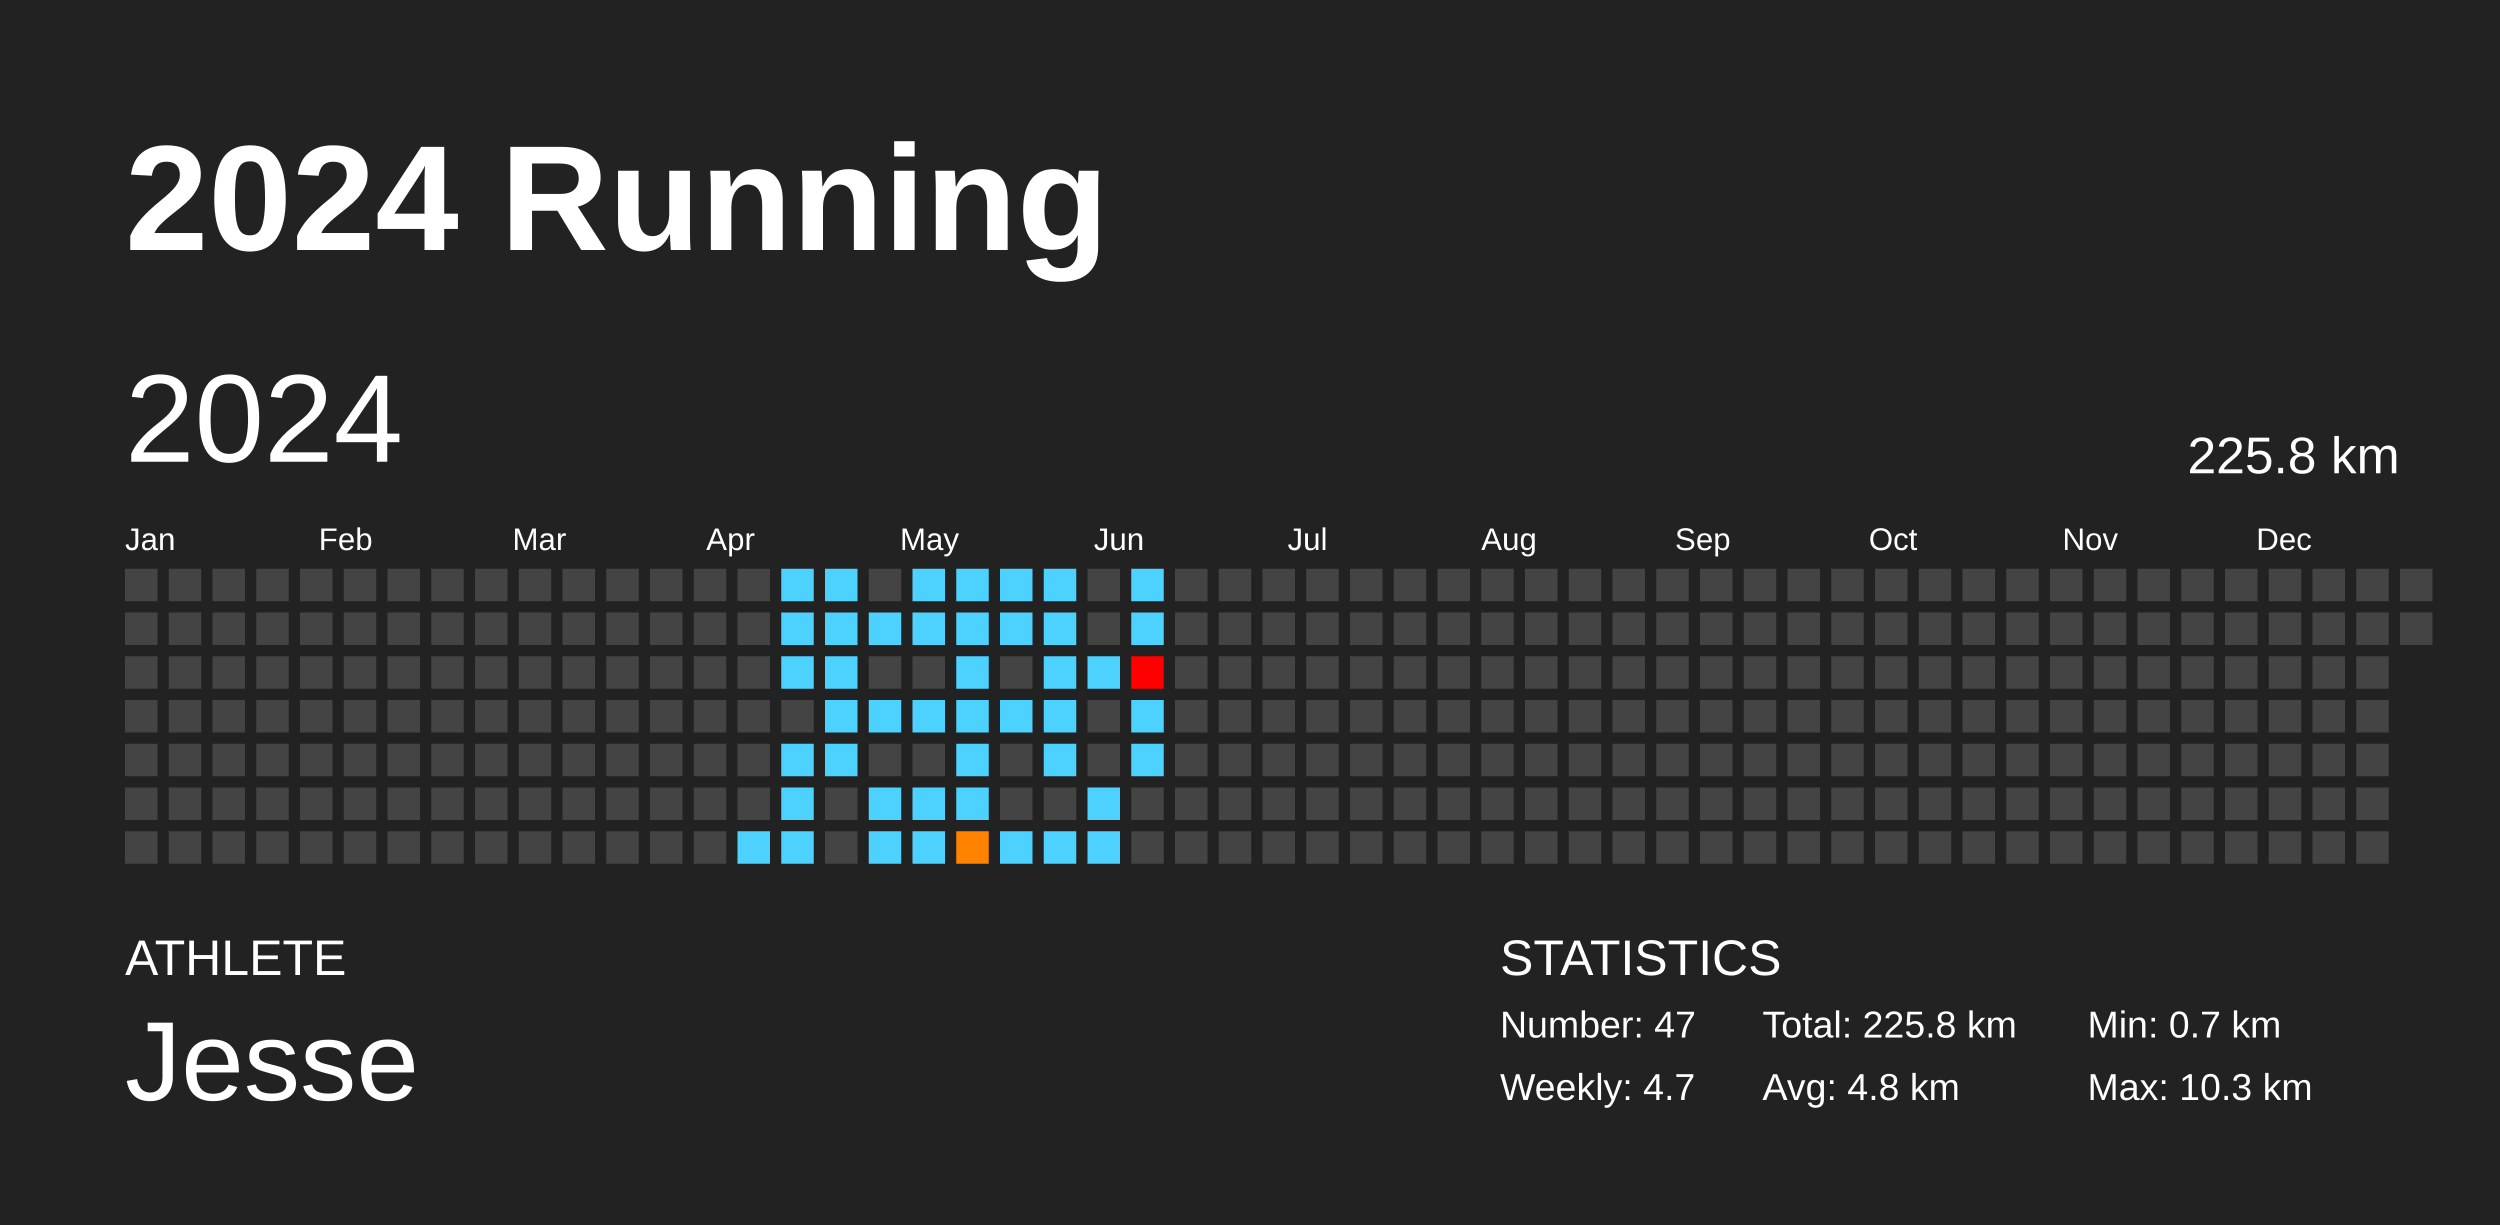
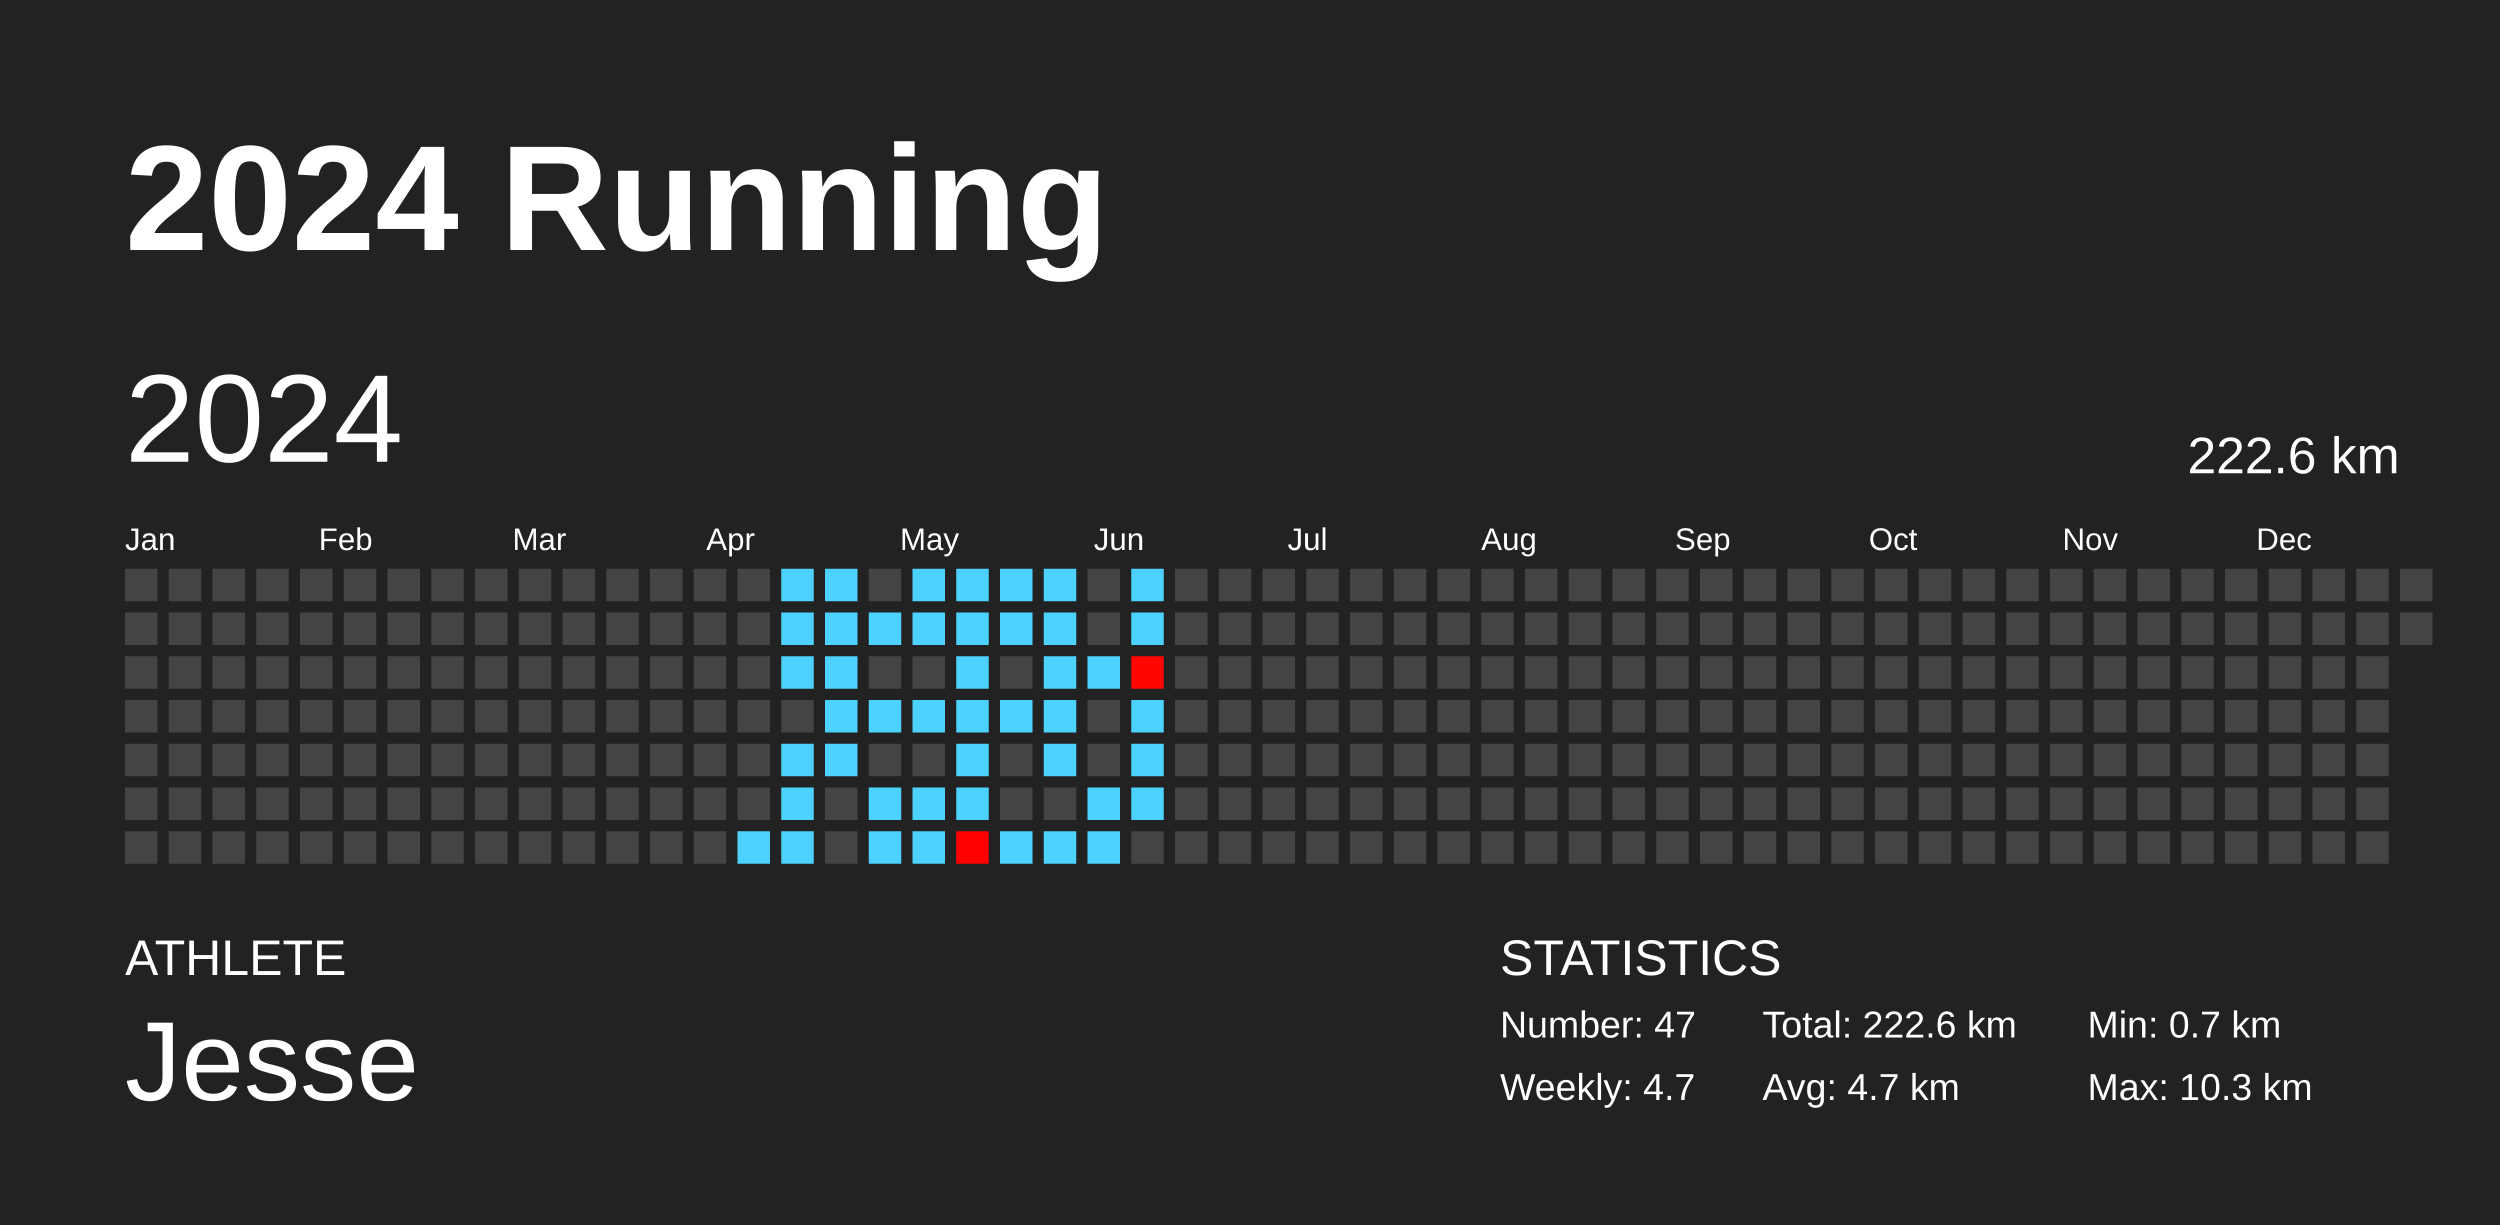
<svg xmlns="http://www.w3.org/2000/svg" baseProfile="full" height="98mm" version="1.1" viewBox="0,0,200,98" width="200mm">
  <defs />
  <rect fill="#222222" height="98" width="200" x="0" y="0" />
  <text fill="#FFFFFF" style="font-size:12px; font-family:Arial; font-weight:bold;" x="10" y="20">2024 Running</text>
  <text fill="#FFFFFF" style="font-size:4px; font-family:Arial" x="10" y="78">ATHLETE</text>
  <text fill="#FFFFFF" style="font-size:9px; font-family:Arial" x="10" y="88">Jesse</text>
  <text fill="#FFFFFF" style="font-size:4px; font-family:Arial" x="120" y="78">STATISTICS</text>
  <text fill="#FFFFFF" style="font-size:3px; font-family:Arial" x="120" y="83">Number: 47</text>
  <text fill="#FFFFFF" style="font-size:3px; font-family:Arial" x="120" y="88">Weekly: 4.7</text>
-   <text fill="#FFFFFF" style="font-size:3px; font-family:Arial" x="141" y="83">Total: 225.8 km</text>
-   <text fill="#FFFFFF" style="font-size:3px; font-family:Arial" x="141" y="88">Avg: 4.8 km</text>
+   <text fill="#FFFFFF" style="font-size:3px; font-family:Arial" x="141" y="83">Total: 222.6 km</text>
+   <text fill="#FFFFFF" style="font-size:3px; font-family:Arial" x="141" y="88">Avg: 4.7 km</text>
  <text fill="#FFFFFF" style="font-size:3px; font-family:Arial" x="167" y="83">Min: 0.7 km</text>
  <text fill="#FFFFFF" style="font-size:3px; font-family:Arial" x="167" y="88">Max: 10.3 km</text>
  <text dominant-baseline="hanging" fill="#FFFFFF" style="font-size:10.0px; font-family:Arial;" x="10" y="30">2024</text>
-   <text dominant-baseline="hanging" fill="#FFFFFF" style="font-size:4.125px; font-family:Arial;" x="175" y="35">225.8 km</text>
+   <text dominant-baseline="hanging" fill="#FFFFFF" style="font-size:4.125px; font-family:Arial;" x="175" y="35">222.6 km</text>
  <text fill="#FFFFFF" style="font-size:2.5px; font-family:Arial" x="10.0" y="44">Jan</text>
  <text fill="#FFFFFF" style="font-size:2.5px; font-family:Arial" x="25.5" y="44">Feb</text>
  <text fill="#FFFFFF" style="font-size:2.5px; font-family:Arial" x="41.0" y="44">Mar</text>
  <text fill="#FFFFFF" style="font-size:2.5px; font-family:Arial" x="56.5" y="44">Apr</text>
  <text fill="#FFFFFF" style="font-size:2.5px; font-family:Arial" x="72.0" y="44">May</text>
  <text fill="#FFFFFF" style="font-size:2.5px; font-family:Arial" x="87.5" y="44">Jun</text>
  <text fill="#FFFFFF" style="font-size:2.5px; font-family:Arial" x="103.0" y="44">Jul</text>
  <text fill="#FFFFFF" style="font-size:2.5px; font-family:Arial" x="118.5" y="44">Aug</text>
  <text fill="#FFFFFF" style="font-size:2.5px; font-family:Arial" x="134.0" y="44">Sep</text>
  <text fill="#FFFFFF" style="font-size:2.5px; font-family:Arial" x="149.5" y="44">Oct</text>
  <text fill="#FFFFFF" style="font-size:2.5px; font-family:Arial" x="165.0" y="44">Nov</text>
  <text fill="#FFFFFF" style="font-size:2.5px; font-family:Arial" x="180.5" y="44">Dec</text>
  <rect fill="#444444" height="2.6" width="2.6" x="10.0" y="45.5" />
  <rect fill="#444444" height="2.6" width="2.6" x="10.0" y="49.0" />
  <rect fill="#444444" height="2.6" width="2.6" x="10.0" y="52.5" />
  <rect fill="#444444" height="2.6" width="2.6" x="10.0" y="56.0" />
  <rect fill="#444444" height="2.6" width="2.6" x="10.0" y="59.5" />
  <rect fill="#444444" height="2.6" width="2.6" x="10.0" y="63.0" />
  <rect fill="#444444" height="2.6" width="2.6" x="10.0" y="66.5" />
  <rect fill="#444444" height="2.6" width="2.6" x="13.5" y="45.5" />
  <rect fill="#444444" height="2.6" width="2.6" x="13.5" y="49.0" />
  <rect fill="#444444" height="2.6" width="2.6" x="13.5" y="52.5" />
  <rect fill="#444444" height="2.6" width="2.6" x="13.5" y="56.0" />
  <rect fill="#444444" height="2.6" width="2.6" x="13.5" y="59.5" />
  <rect fill="#444444" height="2.6" width="2.6" x="13.5" y="63.0" />
  <rect fill="#444444" height="2.6" width="2.6" x="13.5" y="66.5" />
  <rect fill="#444444" height="2.6" width="2.6" x="17.0" y="45.5" />
  <rect fill="#444444" height="2.6" width="2.6" x="17.0" y="49.0" />
  <rect fill="#444444" height="2.6" width="2.6" x="17.0" y="52.5" />
  <rect fill="#444444" height="2.6" width="2.6" x="17.0" y="56.0" />
  <rect fill="#444444" height="2.6" width="2.6" x="17.0" y="59.5" />
  <rect fill="#444444" height="2.6" width="2.6" x="17.0" y="63.0" />
  <rect fill="#444444" height="2.6" width="2.6" x="17.0" y="66.5" />
  <rect fill="#444444" height="2.6" width="2.6" x="20.5" y="45.5" />
  <rect fill="#444444" height="2.6" width="2.6" x="20.5" y="49.0" />
  <rect fill="#444444" height="2.6" width="2.6" x="20.5" y="52.5" />
  <rect fill="#444444" height="2.6" width="2.6" x="20.5" y="56.0" />
  <rect fill="#444444" height="2.6" width="2.6" x="20.5" y="59.5" />
  <rect fill="#444444" height="2.6" width="2.6" x="20.5" y="63.0" />
  <rect fill="#444444" height="2.6" width="2.6" x="20.5" y="66.5" />
  <rect fill="#444444" height="2.6" width="2.6" x="24.0" y="45.5" />
  <rect fill="#444444" height="2.6" width="2.6" x="24.0" y="49.0" />
  <rect fill="#444444" height="2.6" width="2.6" x="24.0" y="52.5" />
  <rect fill="#444444" height="2.6" width="2.6" x="24.0" y="56.0" />
  <rect fill="#444444" height="2.6" width="2.6" x="24.0" y="59.5" />
  <rect fill="#444444" height="2.6" width="2.6" x="24.0" y="63.0" />
  <rect fill="#444444" height="2.6" width="2.6" x="24.0" y="66.5" />
  <rect fill="#444444" height="2.6" width="2.6" x="27.5" y="45.5" />
  <rect fill="#444444" height="2.6" width="2.6" x="27.5" y="49.0" />
  <rect fill="#444444" height="2.6" width="2.6" x="27.5" y="52.5" />
  <rect fill="#444444" height="2.6" width="2.6" x="27.5" y="56.0" />
  <rect fill="#444444" height="2.6" width="2.6" x="27.5" y="59.5" />
  <rect fill="#444444" height="2.6" width="2.6" x="27.5" y="63.0" />
  <rect fill="#444444" height="2.6" width="2.6" x="27.5" y="66.5" />
  <rect fill="#444444" height="2.6" width="2.6" x="31.0" y="45.5" />
  <rect fill="#444444" height="2.6" width="2.6" x="31.0" y="49.0" />
  <rect fill="#444444" height="2.6" width="2.6" x="31.0" y="52.5" />
  <rect fill="#444444" height="2.6" width="2.6" x="31.0" y="56.0" />
  <rect fill="#444444" height="2.6" width="2.6" x="31.0" y="59.5" />
  <rect fill="#444444" height="2.6" width="2.6" x="31.0" y="63.0" />
  <rect fill="#444444" height="2.6" width="2.6" x="31.0" y="66.5" />
  <rect fill="#444444" height="2.6" width="2.6" x="34.5" y="45.5" />
  <rect fill="#444444" height="2.6" width="2.6" x="34.5" y="49.0" />
  <rect fill="#444444" height="2.6" width="2.6" x="34.5" y="52.5" />
  <rect fill="#444444" height="2.6" width="2.6" x="34.5" y="56.0" />
  <rect fill="#444444" height="2.6" width="2.6" x="34.5" y="59.5" />
  <rect fill="#444444" height="2.6" width="2.6" x="34.5" y="63.0" />
  <rect fill="#444444" height="2.6" width="2.6" x="34.5" y="66.5" />
  <rect fill="#444444" height="2.6" width="2.6" x="38.0" y="45.5" />
  <rect fill="#444444" height="2.6" width="2.6" x="38.0" y="49.0" />
  <rect fill="#444444" height="2.6" width="2.6" x="38.0" y="52.5" />
  <rect fill="#444444" height="2.6" width="2.6" x="38.0" y="56.0" />
  <rect fill="#444444" height="2.6" width="2.6" x="38.0" y="59.5" />
  <rect fill="#444444" height="2.6" width="2.6" x="38.0" y="63.0" />
  <rect fill="#444444" height="2.6" width="2.6" x="38.0" y="66.5" />
  <rect fill="#444444" height="2.6" width="2.6" x="41.5" y="45.5" />
  <rect fill="#444444" height="2.6" width="2.6" x="41.5" y="49.0" />
  <rect fill="#444444" height="2.6" width="2.6" x="41.5" y="52.5" />
  <rect fill="#444444" height="2.6" width="2.6" x="41.5" y="56.0" />
  <rect fill="#444444" height="2.6" width="2.6" x="41.5" y="59.5" />
  <rect fill="#444444" height="2.6" width="2.6" x="41.5" y="63.0" />
  <rect fill="#444444" height="2.6" width="2.6" x="41.5" y="66.5" />
  <rect fill="#444444" height="2.6" width="2.6" x="45.0" y="45.5" />
  <rect fill="#444444" height="2.6" width="2.6" x="45.0" y="49.0" />
  <rect fill="#444444" height="2.6" width="2.6" x="45.0" y="52.5" />
  <rect fill="#444444" height="2.6" width="2.6" x="45.0" y="56.0" />
  <rect fill="#444444" height="2.6" width="2.6" x="45.0" y="59.5" />
  <rect fill="#444444" height="2.6" width="2.6" x="45.0" y="63.0" />
  <rect fill="#444444" height="2.6" width="2.6" x="45.0" y="66.5" />
  <rect fill="#444444" height="2.6" width="2.6" x="48.5" y="45.5" />
  <rect fill="#444444" height="2.6" width="2.6" x="48.5" y="49.0" />
  <rect fill="#444444" height="2.6" width="2.6" x="48.5" y="52.5" />
  <rect fill="#444444" height="2.6" width="2.6" x="48.5" y="56.0" />
  <rect fill="#444444" height="2.6" width="2.6" x="48.5" y="59.5" />
  <rect fill="#444444" height="2.6" width="2.6" x="48.5" y="63.0" />
  <rect fill="#444444" height="2.6" width="2.6" x="48.5" y="66.5" />
  <rect fill="#444444" height="2.6" width="2.6" x="52.0" y="45.5" />
  <rect fill="#444444" height="2.6" width="2.6" x="52.0" y="49.0" />
  <rect fill="#444444" height="2.6" width="2.6" x="52.0" y="52.5" />
  <rect fill="#444444" height="2.6" width="2.6" x="52.0" y="56.0" />
  <rect fill="#444444" height="2.6" width="2.6" x="52.0" y="59.5" />
  <rect fill="#444444" height="2.6" width="2.6" x="52.0" y="63.0" />
  <rect fill="#444444" height="2.6" width="2.6" x="52.0" y="66.5" />
  <rect fill="#444444" height="2.6" width="2.6" x="55.5" y="45.5" />
  <rect fill="#444444" height="2.6" width="2.6" x="55.5" y="49.0" />
  <rect fill="#444444" height="2.6" width="2.6" x="55.5" y="52.5" />
  <rect fill="#444444" height="2.6" width="2.6" x="55.5" y="56.0" />
  <rect fill="#444444" height="2.6" width="2.6" x="55.5" y="59.5" />
  <rect fill="#444444" height="2.6" width="2.6" x="55.5" y="63.0" />
  <rect fill="#444444" height="2.6" width="2.6" x="55.5" y="66.5" />
  <rect fill="#444444" height="2.6" width="2.6" x="59.0" y="45.5" />
  <rect fill="#444444" height="2.6" width="2.6" x="59.0" y="49.0" />
  <rect fill="#444444" height="2.6" width="2.6" x="59.0" y="52.5" />
  <rect fill="#444444" height="2.6" width="2.6" x="59.0" y="56.0" />
  <rect fill="#444444" height="2.6" width="2.6" x="59.0" y="59.5" />
  <rect fill="#444444" height="2.6" width="2.6" x="59.0" y="63.0" />
  <rect fill="#4dd2ff" height="2.6" width="2.6" x="59.0" y="66.5" />
  <rect fill="#4dd2ff" height="2.6" width="2.6" x="62.5" y="45.5" />
  <rect fill="#4dd2ff" height="2.6" width="2.6" x="62.5" y="49.0" />
  <rect fill="#4dd2ff" height="2.6" width="2.6" x="62.5" y="52.5" />
  <rect fill="#444444" height="2.6" width="2.6" x="62.5" y="56.0" />
  <rect fill="#4dd2ff" height="2.6" width="2.6" x="62.5" y="59.5" />
  <rect fill="#4dd2ff" height="2.6" width="2.6" x="62.5" y="63.0" />
  <rect fill="#4dd2ff" height="2.6" width="2.6" x="62.5" y="66.5" />
  <rect fill="#4dd2ff" height="2.6" width="2.6" x="66.0" y="45.5" />
  <rect fill="#4dd2ff" height="2.6" width="2.6" x="66.0" y="49.0" />
  <rect fill="#4dd2ff" height="2.6" width="2.6" x="66.0" y="52.5" />
  <rect fill="#4dd2ff" height="2.6" width="2.6" x="66.0" y="56.0" />
  <rect fill="#4dd2ff" height="2.6" width="2.6" x="66.0" y="59.5" />
  <rect fill="#444444" height="2.6" width="2.6" x="66.0" y="63.0" />
  <rect fill="#444444" height="2.6" width="2.6" x="66.0" y="66.5" />
  <rect fill="#444444" height="2.6" width="2.6" x="69.5" y="45.5" />
  <rect fill="#4dd2ff" height="2.6" width="2.6" x="69.5" y="49.0" />
  <rect fill="#444444" height="2.6" width="2.6" x="69.5" y="52.5" />
  <rect fill="#4dd2ff" height="2.6" width="2.6" x="69.5" y="56.0" />
  <rect fill="#444444" height="2.6" width="2.6" x="69.5" y="59.5" />
  <rect fill="#4dd2ff" height="2.6" width="2.6" x="69.5" y="63.0" />
  <rect fill="#4dd2ff" height="2.6" width="2.6" x="69.5" y="66.5" />
  <rect fill="#4dd2ff" height="2.6" width="2.6" x="73.0" y="45.5" />
  <rect fill="#4dd2ff" height="2.6" width="2.6" x="73.0" y="49.0" />
  <rect fill="#444444" height="2.6" width="2.6" x="73.0" y="52.5" />
  <rect fill="#4dd2ff" height="2.6" width="2.6" x="73.0" y="56.0" />
  <rect fill="#444444" height="2.6" width="2.6" x="73.0" y="59.5" />
  <rect fill="#4dd2ff" height="2.6" width="2.6" x="73.0" y="63.0" />
  <rect fill="#4dd2ff" height="2.6" width="2.6" x="73.0" y="66.5" />
  <rect fill="#4dd2ff" height="2.6" width="2.6" x="76.5" y="45.5" />
  <rect fill="#4dd2ff" height="2.6" width="2.6" x="76.5" y="49.0" />
  <rect fill="#4dd2ff" height="2.6" width="2.6" x="76.5" y="52.5" />
  <rect fill="#4dd2ff" height="2.6" width="2.6" x="76.5" y="56.0" />
  <rect fill="#4dd2ff" height="2.6" width="2.6" x="76.5" y="59.5" />
  <rect fill="#4dd2ff" height="2.6" width="2.6" x="76.5" y="63.0" />
-   <rect fill="#ff8200" height="2.6" width="2.6" x="76.5" y="66.5" />
+   <rect fill="#ff0000" height="2.6" width="2.6" x="76.5" y="66.5" />
  <rect fill="#4dd2ff" height="2.6" width="2.6" x="80.0" y="45.5" />
  <rect fill="#4dd2ff" height="2.6" width="2.6" x="80.0" y="49.0" />
  <rect fill="#444444" height="2.6" width="2.6" x="80.0" y="52.5" />
  <rect fill="#4dd2ff" height="2.6" width="2.6" x="80.0" y="56.0" />
  <rect fill="#444444" height="2.6" width="2.6" x="80.0" y="59.5" />
  <rect fill="#444444" height="2.6" width="2.6" x="80.0" y="63.0" />
  <rect fill="#4dd2ff" height="2.6" width="2.6" x="80.0" y="66.5" />
  <rect fill="#4dd2ff" height="2.6" width="2.6" x="83.5" y="45.5" />
  <rect fill="#4dd2ff" height="2.6" width="2.6" x="83.5" y="49.0" />
  <rect fill="#4dd2ff" height="2.6" width="2.6" x="83.5" y="52.5" />
  <rect fill="#4dd2ff" height="2.6" width="2.6" x="83.5" y="56.0" />
  <rect fill="#4dd2ff" height="2.6" width="2.6" x="83.5" y="59.5" />
  <rect fill="#444444" height="2.6" width="2.6" x="83.5" y="63.0" />
  <rect fill="#4dd2ff" height="2.6" width="2.6" x="83.5" y="66.5" />
  <rect fill="#444444" height="2.6" width="2.6" x="87.0" y="45.5" />
  <rect fill="#444444" height="2.6" width="2.6" x="87.0" y="49.0" />
  <rect fill="#4dd2ff" height="2.6" width="2.6" x="87.0" y="52.5" />
  <rect fill="#444444" height="2.6" width="2.6" x="87.0" y="56.0" />
  <rect fill="#444444" height="2.6" width="2.6" x="87.0" y="59.5" />
  <rect fill="#4dd2ff" height="2.6" width="2.6" x="87.0" y="63.0" />
  <rect fill="#4dd2ff" height="2.6" width="2.6" x="87.0" y="66.5" />
  <rect fill="#4dd2ff" height="2.6" width="2.6" x="90.5" y="45.5" />
  <rect fill="#4dd2ff" height="2.6" width="2.6" x="90.5" y="49.0" />
-   <rect fill="red" height="2.6" width="2.6" x="90.5" y="52.5" />
+   <rect fill="#ff0700" height="2.6" width="2.6" x="90.5" y="52.5" />
  <rect fill="#4dd2ff" height="2.6" width="2.6" x="90.5" y="56.0" />
  <rect fill="#4dd2ff" height="2.6" width="2.6" x="90.5" y="59.5" />
-   <rect fill="#444444" height="2.6" width="2.6" x="90.5" y="63.0" />
+   <rect fill="#4dd2ff" height="2.6" width="2.6" x="90.5" y="63.0" />
  <rect fill="#444444" height="2.6" width="2.6" x="90.5" y="66.5" />
  <rect fill="#444444" height="2.6" width="2.6" x="94.0" y="45.5" />
  <rect fill="#444444" height="2.6" width="2.6" x="94.0" y="49.0" />
  <rect fill="#444444" height="2.6" width="2.6" x="94.0" y="52.5" />
  <rect fill="#444444" height="2.6" width="2.6" x="94.0" y="56.0" />
  <rect fill="#444444" height="2.6" width="2.6" x="94.0" y="59.5" />
  <rect fill="#444444" height="2.6" width="2.6" x="94.0" y="63.0" />
  <rect fill="#444444" height="2.6" width="2.6" x="94.0" y="66.5" />
  <rect fill="#444444" height="2.6" width="2.6" x="97.5" y="45.5" />
  <rect fill="#444444" height="2.6" width="2.6" x="97.5" y="49.0" />
  <rect fill="#444444" height="2.6" width="2.6" x="97.5" y="52.5" />
  <rect fill="#444444" height="2.6" width="2.6" x="97.5" y="56.0" />
  <rect fill="#444444" height="2.6" width="2.6" x="97.5" y="59.5" />
  <rect fill="#444444" height="2.6" width="2.6" x="97.5" y="63.0" />
  <rect fill="#444444" height="2.6" width="2.6" x="97.5" y="66.5" />
  <rect fill="#444444" height="2.6" width="2.6" x="101.0" y="45.5" />
  <rect fill="#444444" height="2.6" width="2.6" x="101.0" y="49.0" />
  <rect fill="#444444" height="2.6" width="2.6" x="101.0" y="52.5" />
  <rect fill="#444444" height="2.6" width="2.6" x="101.0" y="56.0" />
  <rect fill="#444444" height="2.6" width="2.6" x="101.0" y="59.5" />
  <rect fill="#444444" height="2.6" width="2.6" x="101.0" y="63.0" />
  <rect fill="#444444" height="2.6" width="2.6" x="101.0" y="66.5" />
  <rect fill="#444444" height="2.6" width="2.6" x="104.5" y="45.5" />
  <rect fill="#444444" height="2.6" width="2.6" x="104.5" y="49.0" />
  <rect fill="#444444" height="2.6" width="2.6" x="104.5" y="52.5" />
  <rect fill="#444444" height="2.6" width="2.6" x="104.5" y="56.0" />
  <rect fill="#444444" height="2.6" width="2.6" x="104.5" y="59.5" />
  <rect fill="#444444" height="2.6" width="2.6" x="104.5" y="63.0" />
  <rect fill="#444444" height="2.6" width="2.6" x="104.5" y="66.5" />
  <rect fill="#444444" height="2.6" width="2.6" x="108.0" y="45.5" />
  <rect fill="#444444" height="2.6" width="2.6" x="108.0" y="49.0" />
  <rect fill="#444444" height="2.6" width="2.6" x="108.0" y="52.5" />
  <rect fill="#444444" height="2.6" width="2.6" x="108.0" y="56.0" />
  <rect fill="#444444" height="2.6" width="2.6" x="108.0" y="59.5" />
  <rect fill="#444444" height="2.6" width="2.6" x="108.0" y="63.0" />
  <rect fill="#444444" height="2.6" width="2.6" x="108.0" y="66.5" />
  <rect fill="#444444" height="2.6" width="2.6" x="111.5" y="45.5" />
  <rect fill="#444444" height="2.6" width="2.6" x="111.5" y="49.0" />
  <rect fill="#444444" height="2.6" width="2.6" x="111.5" y="52.5" />
  <rect fill="#444444" height="2.6" width="2.6" x="111.5" y="56.0" />
  <rect fill="#444444" height="2.6" width="2.6" x="111.5" y="59.5" />
  <rect fill="#444444" height="2.6" width="2.6" x="111.5" y="63.0" />
  <rect fill="#444444" height="2.6" width="2.6" x="111.5" y="66.5" />
  <rect fill="#444444" height="2.6" width="2.6" x="115.0" y="45.5" />
  <rect fill="#444444" height="2.6" width="2.6" x="115.0" y="49.0" />
  <rect fill="#444444" height="2.6" width="2.6" x="115.0" y="52.5" />
  <rect fill="#444444" height="2.6" width="2.6" x="115.0" y="56.0" />
  <rect fill="#444444" height="2.6" width="2.6" x="115.0" y="59.5" />
  <rect fill="#444444" height="2.6" width="2.6" x="115.0" y="63.0" />
  <rect fill="#444444" height="2.6" width="2.6" x="115.0" y="66.5" />
  <rect fill="#444444" height="2.6" width="2.6" x="118.5" y="45.5" />
  <rect fill="#444444" height="2.6" width="2.6" x="118.5" y="49.0" />
  <rect fill="#444444" height="2.6" width="2.6" x="118.5" y="52.5" />
  <rect fill="#444444" height="2.6" width="2.6" x="118.5" y="56.0" />
  <rect fill="#444444" height="2.6" width="2.6" x="118.5" y="59.5" />
  <rect fill="#444444" height="2.6" width="2.6" x="118.5" y="63.0" />
  <rect fill="#444444" height="2.6" width="2.6" x="118.5" y="66.5" />
  <rect fill="#444444" height="2.6" width="2.6" x="122.0" y="45.5" />
  <rect fill="#444444" height="2.6" width="2.6" x="122.0" y="49.0" />
  <rect fill="#444444" height="2.6" width="2.6" x="122.0" y="52.5" />
  <rect fill="#444444" height="2.6" width="2.6" x="122.0" y="56.0" />
  <rect fill="#444444" height="2.6" width="2.6" x="122.0" y="59.5" />
  <rect fill="#444444" height="2.6" width="2.6" x="122.0" y="63.0" />
  <rect fill="#444444" height="2.6" width="2.6" x="122.0" y="66.5" />
  <rect fill="#444444" height="2.6" width="2.6" x="125.5" y="45.5" />
  <rect fill="#444444" height="2.6" width="2.6" x="125.5" y="49.0" />
  <rect fill="#444444" height="2.6" width="2.6" x="125.5" y="52.5" />
  <rect fill="#444444" height="2.6" width="2.6" x="125.5" y="56.0" />
  <rect fill="#444444" height="2.6" width="2.6" x="125.5" y="59.5" />
  <rect fill="#444444" height="2.6" width="2.6" x="125.5" y="63.0" />
  <rect fill="#444444" height="2.6" width="2.6" x="125.5" y="66.5" />
  <rect fill="#444444" height="2.6" width="2.6" x="129.0" y="45.5" />
  <rect fill="#444444" height="2.6" width="2.6" x="129.0" y="49.0" />
  <rect fill="#444444" height="2.6" width="2.6" x="129.0" y="52.5" />
  <rect fill="#444444" height="2.6" width="2.6" x="129.0" y="56.0" />
  <rect fill="#444444" height="2.6" width="2.6" x="129.0" y="59.5" />
  <rect fill="#444444" height="2.6" width="2.6" x="129.0" y="63.0" />
  <rect fill="#444444" height="2.6" width="2.6" x="129.0" y="66.5" />
  <rect fill="#444444" height="2.6" width="2.6" x="132.5" y="45.5" />
  <rect fill="#444444" height="2.6" width="2.6" x="132.5" y="49.0" />
  <rect fill="#444444" height="2.6" width="2.6" x="132.5" y="52.5" />
  <rect fill="#444444" height="2.6" width="2.6" x="132.5" y="56.0" />
  <rect fill="#444444" height="2.6" width="2.6" x="132.5" y="59.5" />
  <rect fill="#444444" height="2.6" width="2.6" x="132.5" y="63.0" />
  <rect fill="#444444" height="2.6" width="2.6" x="132.5" y="66.5" />
  <rect fill="#444444" height="2.6" width="2.6" x="136.0" y="45.5" />
  <rect fill="#444444" height="2.6" width="2.6" x="136.0" y="49.0" />
  <rect fill="#444444" height="2.6" width="2.6" x="136.0" y="52.5" />
  <rect fill="#444444" height="2.6" width="2.6" x="136.0" y="56.0" />
  <rect fill="#444444" height="2.6" width="2.6" x="136.0" y="59.5" />
  <rect fill="#444444" height="2.6" width="2.6" x="136.0" y="63.0" />
  <rect fill="#444444" height="2.6" width="2.6" x="136.0" y="66.5" />
  <rect fill="#444444" height="2.6" width="2.6" x="139.5" y="45.5" />
  <rect fill="#444444" height="2.6" width="2.6" x="139.5" y="49.0" />
  <rect fill="#444444" height="2.6" width="2.6" x="139.5" y="52.5" />
  <rect fill="#444444" height="2.6" width="2.6" x="139.5" y="56.0" />
  <rect fill="#444444" height="2.6" width="2.6" x="139.5" y="59.5" />
  <rect fill="#444444" height="2.6" width="2.6" x="139.5" y="63.0" />
  <rect fill="#444444" height="2.6" width="2.6" x="139.5" y="66.5" />
  <rect fill="#444444" height="2.6" width="2.6" x="143.0" y="45.5" />
  <rect fill="#444444" height="2.6" width="2.6" x="143.0" y="49.0" />
  <rect fill="#444444" height="2.6" width="2.6" x="143.0" y="52.5" />
  <rect fill="#444444" height="2.6" width="2.6" x="143.0" y="56.0" />
  <rect fill="#444444" height="2.6" width="2.6" x="143.0" y="59.5" />
  <rect fill="#444444" height="2.6" width="2.6" x="143.0" y="63.0" />
  <rect fill="#444444" height="2.6" width="2.6" x="143.0" y="66.5" />
  <rect fill="#444444" height="2.6" width="2.6" x="146.5" y="45.5" />
  <rect fill="#444444" height="2.6" width="2.6" x="146.5" y="49.0" />
  <rect fill="#444444" height="2.6" width="2.6" x="146.5" y="52.5" />
  <rect fill="#444444" height="2.6" width="2.6" x="146.5" y="56.0" />
  <rect fill="#444444" height="2.6" width="2.6" x="146.5" y="59.5" />
  <rect fill="#444444" height="2.6" width="2.6" x="146.5" y="63.0" />
  <rect fill="#444444" height="2.6" width="2.6" x="146.5" y="66.5" />
  <rect fill="#444444" height="2.6" width="2.6" x="150.0" y="45.5" />
  <rect fill="#444444" height="2.6" width="2.6" x="150.0" y="49.0" />
  <rect fill="#444444" height="2.6" width="2.6" x="150.0" y="52.5" />
  <rect fill="#444444" height="2.6" width="2.6" x="150.0" y="56.0" />
  <rect fill="#444444" height="2.6" width="2.6" x="150.0" y="59.5" />
  <rect fill="#444444" height="2.6" width="2.6" x="150.0" y="63.0" />
  <rect fill="#444444" height="2.6" width="2.6" x="150.0" y="66.5" />
  <rect fill="#444444" height="2.6" width="2.6" x="153.5" y="45.5" />
  <rect fill="#444444" height="2.6" width="2.6" x="153.5" y="49.0" />
  <rect fill="#444444" height="2.6" width="2.6" x="153.5" y="52.5" />
  <rect fill="#444444" height="2.6" width="2.6" x="153.5" y="56.0" />
  <rect fill="#444444" height="2.6" width="2.6" x="153.5" y="59.5" />
  <rect fill="#444444" height="2.6" width="2.6" x="153.5" y="63.0" />
  <rect fill="#444444" height="2.6" width="2.6" x="153.5" y="66.5" />
  <rect fill="#444444" height="2.6" width="2.6" x="157.0" y="45.5" />
  <rect fill="#444444" height="2.6" width="2.6" x="157.0" y="49.0" />
  <rect fill="#444444" height="2.6" width="2.6" x="157.0" y="52.5" />
  <rect fill="#444444" height="2.6" width="2.6" x="157.0" y="56.0" />
  <rect fill="#444444" height="2.6" width="2.6" x="157.0" y="59.5" />
  <rect fill="#444444" height="2.6" width="2.6" x="157.0" y="63.0" />
  <rect fill="#444444" height="2.6" width="2.6" x="157.0" y="66.5" />
  <rect fill="#444444" height="2.6" width="2.6" x="160.5" y="45.5" />
  <rect fill="#444444" height="2.6" width="2.6" x="160.5" y="49.0" />
  <rect fill="#444444" height="2.6" width="2.6" x="160.5" y="52.5" />
  <rect fill="#444444" height="2.6" width="2.6" x="160.5" y="56.0" />
  <rect fill="#444444" height="2.6" width="2.6" x="160.5" y="59.5" />
  <rect fill="#444444" height="2.6" width="2.6" x="160.5" y="63.0" />
  <rect fill="#444444" height="2.6" width="2.6" x="160.5" y="66.5" />
  <rect fill="#444444" height="2.6" width="2.6" x="164.0" y="45.5" />
  <rect fill="#444444" height="2.6" width="2.6" x="164.0" y="49.0" />
  <rect fill="#444444" height="2.6" width="2.6" x="164.0" y="52.5" />
  <rect fill="#444444" height="2.6" width="2.6" x="164.0" y="56.0" />
  <rect fill="#444444" height="2.6" width="2.6" x="164.0" y="59.5" />
  <rect fill="#444444" height="2.6" width="2.6" x="164.0" y="63.0" />
  <rect fill="#444444" height="2.6" width="2.6" x="164.0" y="66.5" />
  <rect fill="#444444" height="2.6" width="2.6" x="167.5" y="45.5" />
  <rect fill="#444444" height="2.6" width="2.6" x="167.5" y="49.0" />
  <rect fill="#444444" height="2.6" width="2.6" x="167.5" y="52.5" />
  <rect fill="#444444" height="2.6" width="2.6" x="167.5" y="56.0" />
  <rect fill="#444444" height="2.6" width="2.6" x="167.5" y="59.5" />
  <rect fill="#444444" height="2.6" width="2.6" x="167.5" y="63.0" />
  <rect fill="#444444" height="2.6" width="2.6" x="167.5" y="66.5" />
  <rect fill="#444444" height="2.6" width="2.6" x="171.0" y="45.5" />
  <rect fill="#444444" height="2.6" width="2.6" x="171.0" y="49.0" />
  <rect fill="#444444" height="2.6" width="2.6" x="171.0" y="52.5" />
  <rect fill="#444444" height="2.6" width="2.6" x="171.0" y="56.0" />
  <rect fill="#444444" height="2.6" width="2.6" x="171.0" y="59.5" />
  <rect fill="#444444" height="2.6" width="2.6" x="171.0" y="63.0" />
  <rect fill="#444444" height="2.6" width="2.6" x="171.0" y="66.5" />
  <rect fill="#444444" height="2.6" width="2.6" x="174.5" y="45.5" />
  <rect fill="#444444" height="2.6" width="2.6" x="174.5" y="49.0" />
  <rect fill="#444444" height="2.6" width="2.6" x="174.5" y="52.5" />
  <rect fill="#444444" height="2.6" width="2.6" x="174.5" y="56.0" />
  <rect fill="#444444" height="2.6" width="2.6" x="174.5" y="59.5" />
  <rect fill="#444444" height="2.6" width="2.6" x="174.5" y="63.0" />
  <rect fill="#444444" height="2.6" width="2.6" x="174.5" y="66.5" />
  <rect fill="#444444" height="2.6" width="2.6" x="178.0" y="45.5" />
  <rect fill="#444444" height="2.6" width="2.6" x="178.0" y="49.0" />
  <rect fill="#444444" height="2.6" width="2.6" x="178.0" y="52.5" />
  <rect fill="#444444" height="2.6" width="2.6" x="178.0" y="56.0" />
  <rect fill="#444444" height="2.6" width="2.6" x="178.0" y="59.5" />
  <rect fill="#444444" height="2.6" width="2.6" x="178.0" y="63.0" />
  <rect fill="#444444" height="2.6" width="2.6" x="178.0" y="66.5" />
  <rect fill="#444444" height="2.6" width="2.6" x="181.5" y="45.5" />
  <rect fill="#444444" height="2.6" width="2.6" x="181.5" y="49.0" />
  <rect fill="#444444" height="2.6" width="2.6" x="181.5" y="52.5" />
  <rect fill="#444444" height="2.6" width="2.6" x="181.5" y="56.0" />
  <rect fill="#444444" height="2.6" width="2.6" x="181.5" y="59.5" />
  <rect fill="#444444" height="2.6" width="2.6" x="181.5" y="63.0" />
  <rect fill="#444444" height="2.6" width="2.6" x="181.5" y="66.5" />
  <rect fill="#444444" height="2.6" width="2.6" x="185.0" y="45.5" />
  <rect fill="#444444" height="2.6" width="2.6" x="185.0" y="49.0" />
  <rect fill="#444444" height="2.6" width="2.6" x="185.0" y="52.5" />
  <rect fill="#444444" height="2.6" width="2.6" x="185.0" y="56.0" />
  <rect fill="#444444" height="2.6" width="2.6" x="185.0" y="59.5" />
  <rect fill="#444444" height="2.6" width="2.6" x="185.0" y="63.0" />
  <rect fill="#444444" height="2.6" width="2.6" x="185.0" y="66.5" />
  <rect fill="#444444" height="2.6" width="2.6" x="188.5" y="45.5" />
  <rect fill="#444444" height="2.6" width="2.6" x="188.5" y="49.0" />
  <rect fill="#444444" height="2.6" width="2.6" x="188.5" y="52.5" />
  <rect fill="#444444" height="2.6" width="2.6" x="188.5" y="56.0" />
  <rect fill="#444444" height="2.6" width="2.6" x="188.5" y="59.5" />
  <rect fill="#444444" height="2.6" width="2.6" x="188.5" y="63.0" />
  <rect fill="#444444" height="2.6" width="2.6" x="188.5" y="66.5" />
  <rect fill="#444444" height="2.6" width="2.6" x="192.0" y="45.5" />
  <rect fill="#444444" height="2.6" width="2.6" x="192.0" y="49.0" />
</svg>
